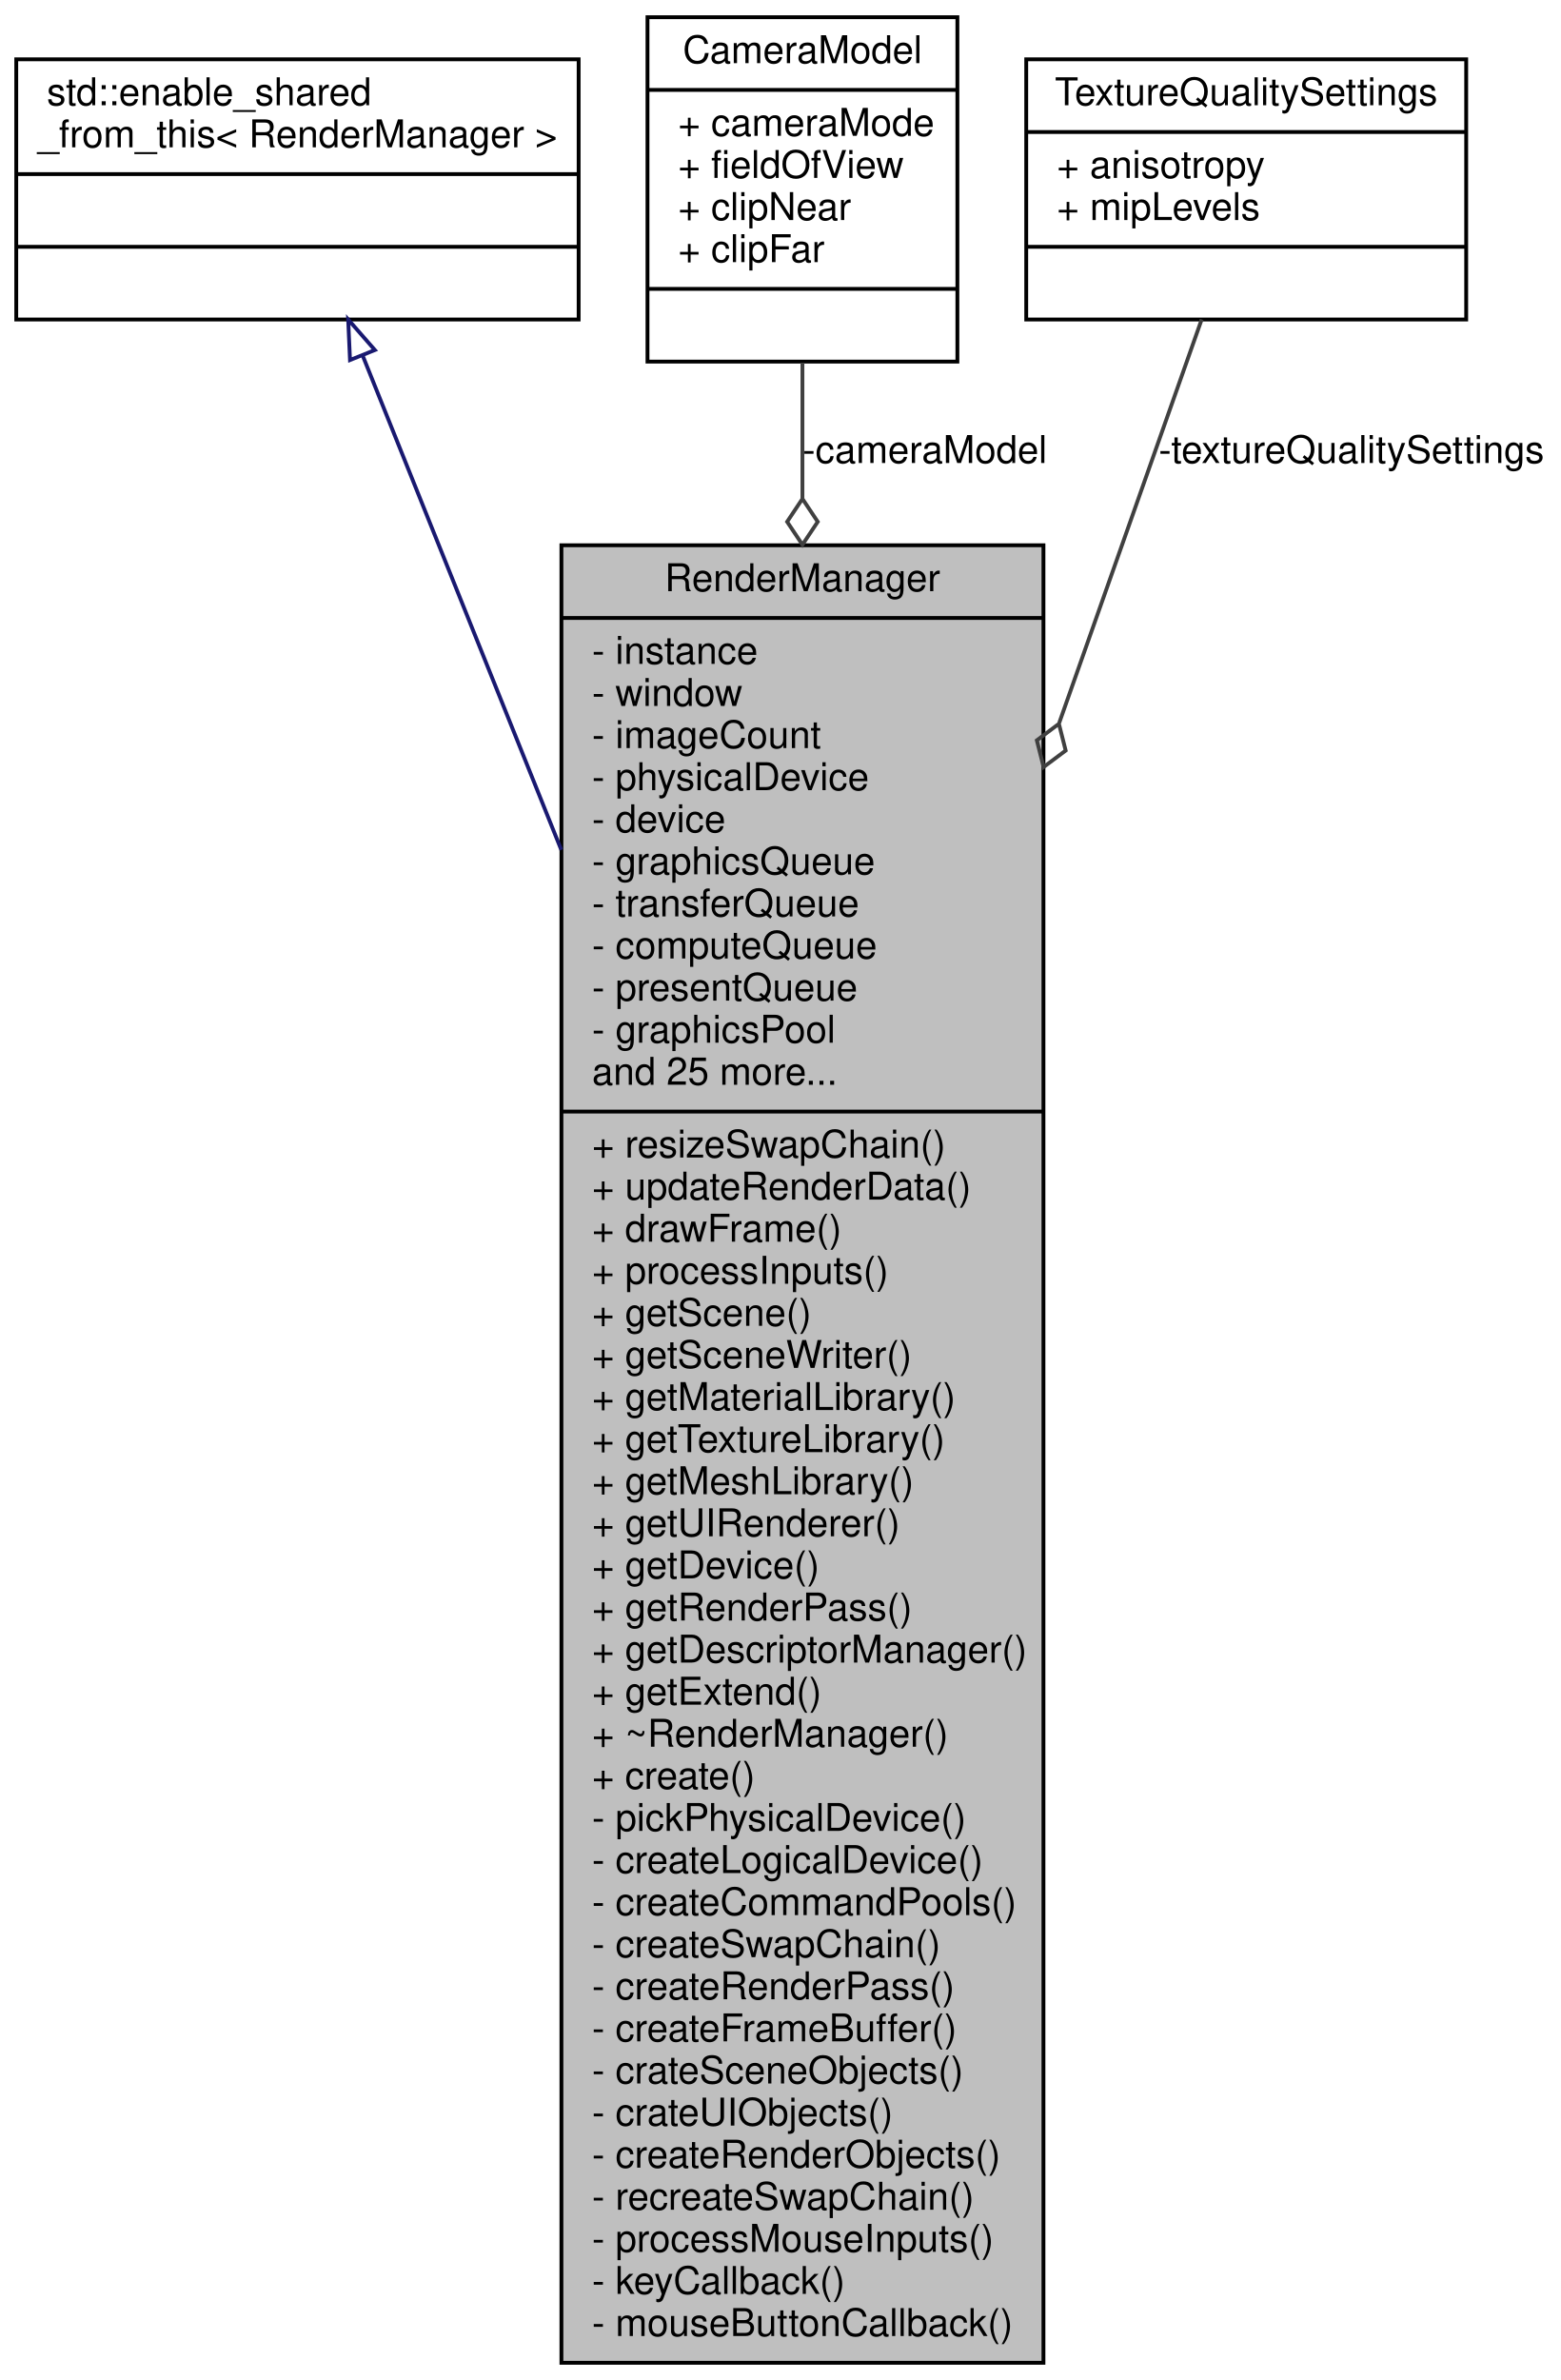
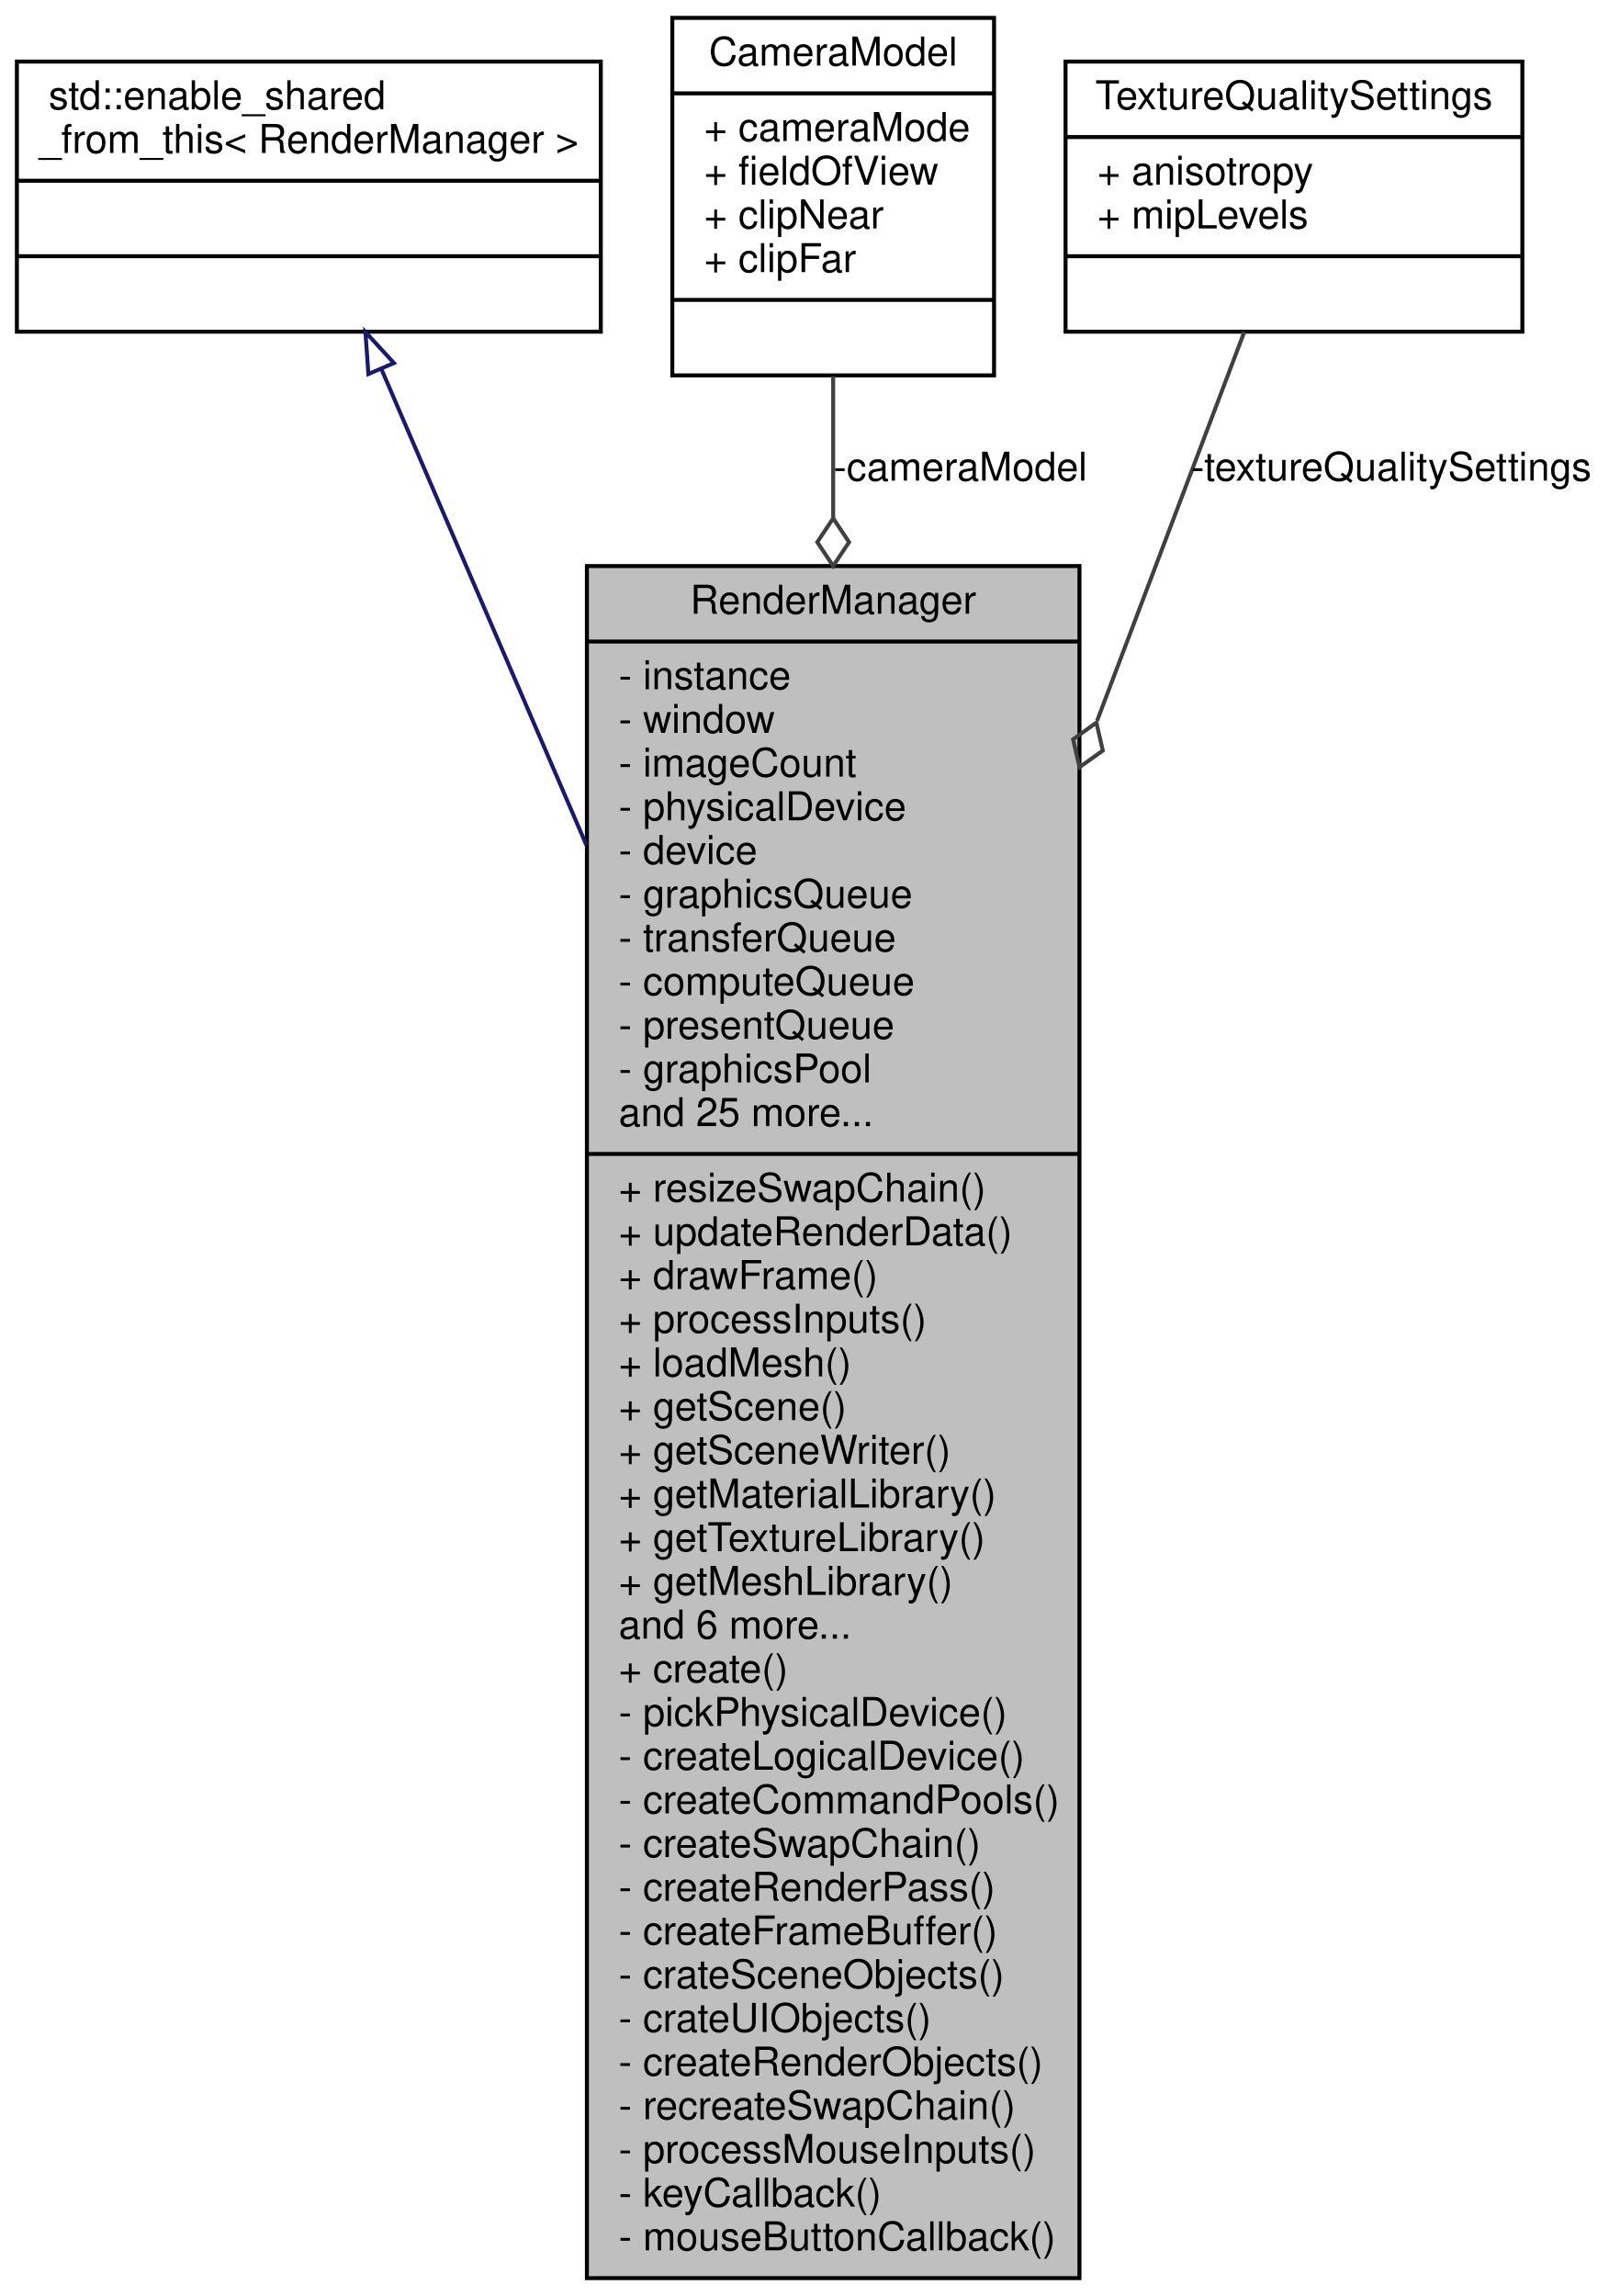
- <svg xmlns="http://www.w3.org/2000/svg" xmlns:xlink="http://www.w3.org/1999/xlink" width="408pt" height="622pt" viewBox="0.00 0.00 407.50 622.00">
-   <g id="graph0" class="graph" transform="scale(1 1) rotate(0) translate(4 618)">
+ <svg xmlns="http://www.w3.org/2000/svg" xmlns:xlink="http://www.w3.org/1999/xlink" width="405pt" height="578pt" viewBox="0.00 0.00 404.50 578.00">
+   <g id="graph0" class="graph" transform="scale(1 1) rotate(0) translate(4 574)">
    <g id="node1" class="node">
      <g id="a_node1">
        <a xlink:title=" ">
-           <polygon fill="#bfbfbf" stroke="black" points="142.5,-0.5 142.5,-475.5 268.5,-475.5 268.5,-0.5 142.5,-0.5" />
-           <text text-anchor="middle" x="205.5" y="-463.5" font-family="Helvetica,sans-Serif" font-size="10.00">RenderManager</text>
-           <polyline fill="none" stroke="black" points="142.5,-456.5 268.5,-456.5 " />
-           <text text-anchor="start" x="150.5" y="-444.5" font-family="Helvetica,sans-Serif" font-size="10.00">- instance</text>
-           <text text-anchor="start" x="150.5" y="-433.5" font-family="Helvetica,sans-Serif" font-size="10.00">- window</text>
-           <text text-anchor="start" x="150.5" y="-422.5" font-family="Helvetica,sans-Serif" font-size="10.00">- imageCount</text>
-           <text text-anchor="start" x="150.5" y="-411.5" font-family="Helvetica,sans-Serif" font-size="10.00">- physicalDevice</text>
-           <text text-anchor="start" x="150.5" y="-400.5" font-family="Helvetica,sans-Serif" font-size="10.00">- device</text>
-           <text text-anchor="start" x="150.5" y="-389.5" font-family="Helvetica,sans-Serif" font-size="10.00">- graphicsQueue</text>
-           <text text-anchor="start" x="150.5" y="-378.5" font-family="Helvetica,sans-Serif" font-size="10.00">- transferQueue</text>
-           <text text-anchor="start" x="150.5" y="-367.5" font-family="Helvetica,sans-Serif" font-size="10.00">- computeQueue</text>
-           <text text-anchor="start" x="150.5" y="-356.5" font-family="Helvetica,sans-Serif" font-size="10.00">- presentQueue</text>
-           <text text-anchor="start" x="150.5" y="-345.5" font-family="Helvetica,sans-Serif" font-size="10.00">- graphicsPool</text>
-           <text text-anchor="start" x="150.5" y="-334.5" font-family="Helvetica,sans-Serif" font-size="10.00">and 25 more...</text>
-           <polyline fill="none" stroke="black" points="142.5,-327.5 268.5,-327.5 " />
-           <text text-anchor="start" x="150.5" y="-315.5" font-family="Helvetica,sans-Serif" font-size="10.00">+ resizeSwapChain()</text>
-           <text text-anchor="start" x="150.5" y="-304.5" font-family="Helvetica,sans-Serif" font-size="10.00">+ updateRenderData()</text>
-           <text text-anchor="start" x="150.5" y="-293.5" font-family="Helvetica,sans-Serif" font-size="10.00">+ drawFrame()</text>
-           <text text-anchor="start" x="150.5" y="-282.5" font-family="Helvetica,sans-Serif" font-size="10.00">+ processInputs()</text>
-           <text text-anchor="start" x="150.5" y="-271.5" font-family="Helvetica,sans-Serif" font-size="10.00">+ getScene()</text>
-           <text text-anchor="start" x="150.5" y="-260.5" font-family="Helvetica,sans-Serif" font-size="10.00">+ getSceneWriter()</text>
-           <text text-anchor="start" x="150.5" y="-249.5" font-family="Helvetica,sans-Serif" font-size="10.00">+ getMaterialLibrary()</text>
-           <text text-anchor="start" x="150.5" y="-238.5" font-family="Helvetica,sans-Serif" font-size="10.00">+ getTextureLibrary()</text>
-           <text text-anchor="start" x="150.5" y="-227.5" font-family="Helvetica,sans-Serif" font-size="10.00">+ getMeshLibrary()</text>
-           <text text-anchor="start" x="150.5" y="-216.5" font-family="Helvetica,sans-Serif" font-size="10.00">+ getUIRenderer()</text>
-           <text text-anchor="start" x="150.5" y="-205.5" font-family="Helvetica,sans-Serif" font-size="10.00">+ getDevice()</text>
-           <text text-anchor="start" x="150.5" y="-194.5" font-family="Helvetica,sans-Serif" font-size="10.00">+ getRenderPass()</text>
-           <text text-anchor="start" x="150.5" y="-183.5" font-family="Helvetica,sans-Serif" font-size="10.00">+ getDescriptorManager()</text>
-           <text text-anchor="start" x="150.5" y="-172.5" font-family="Helvetica,sans-Serif" font-size="10.00">+ getExtend()</text>
-           <text text-anchor="start" x="150.5" y="-161.5" font-family="Helvetica,sans-Serif" font-size="10.00">+ ~RenderManager()</text>
-           <text text-anchor="start" x="150.5" y="-150.5" font-family="Helvetica,sans-Serif" font-size="10.00">+ create()</text>
-           <text text-anchor="start" x="150.5" y="-139.5" font-family="Helvetica,sans-Serif" font-size="10.00">- pickPhysicalDevice()</text>
-           <text text-anchor="start" x="150.5" y="-128.5" font-family="Helvetica,sans-Serif" font-size="10.00">- createLogicalDevice()</text>
-           <text text-anchor="start" x="150.5" y="-117.5" font-family="Helvetica,sans-Serif" font-size="10.00">- createCommandPools()</text>
-           <text text-anchor="start" x="150.5" y="-106.5" font-family="Helvetica,sans-Serif" font-size="10.00">- createSwapChain()</text>
-           <text text-anchor="start" x="150.5" y="-95.5" font-family="Helvetica,sans-Serif" font-size="10.00">- createRenderPass()</text>
-           <text text-anchor="start" x="150.5" y="-84.5" font-family="Helvetica,sans-Serif" font-size="10.00">- createFrameBuffer()</text>
-           <text text-anchor="start" x="150.5" y="-73.5" font-family="Helvetica,sans-Serif" font-size="10.00">- crateSceneObjects()</text>
-           <text text-anchor="start" x="150.5" y="-62.5" font-family="Helvetica,sans-Serif" font-size="10.00">- crateUIObjects()</text>
-           <text text-anchor="start" x="150.5" y="-51.5" font-family="Helvetica,sans-Serif" font-size="10.00">- createRenderObjects()</text>
-           <text text-anchor="start" x="150.5" y="-40.5" font-family="Helvetica,sans-Serif" font-size="10.00">- recreateSwapChain()</text>
-           <text text-anchor="start" x="150.5" y="-29.5" font-family="Helvetica,sans-Serif" font-size="10.00">- processMouseInputs()</text>
-           <text text-anchor="start" x="150.5" y="-18.5" font-family="Helvetica,sans-Serif" font-size="10.00">- keyCallback()</text>
-           <text text-anchor="start" x="150.5" y="-7.5" font-family="Helvetica,sans-Serif" font-size="10.00">- mouseButtonCallback()</text>
+           <polygon fill="#bfbfbf" stroke="black" points="143.5,-0.5 143.5,-431.5 267.5,-431.5 267.5,-0.5 143.5,-0.5" />
+           <text text-anchor="middle" x="205.5" y="-419.5" font-family="Helvetica,sans-Serif" font-size="10.00">RenderManager</text>
+           <polyline fill="none" stroke="black" points="143.5,-412.5 267.5,-412.5 " />
+           <text text-anchor="start" x="151.5" y="-400.5" font-family="Helvetica,sans-Serif" font-size="10.00">- instance</text>
+           <text text-anchor="start" x="151.5" y="-389.5" font-family="Helvetica,sans-Serif" font-size="10.00">- window</text>
+           <text text-anchor="start" x="151.5" y="-378.5" font-family="Helvetica,sans-Serif" font-size="10.00">- imageCount</text>
+           <text text-anchor="start" x="151.5" y="-367.5" font-family="Helvetica,sans-Serif" font-size="10.00">- physicalDevice</text>
+           <text text-anchor="start" x="151.5" y="-356.5" font-family="Helvetica,sans-Serif" font-size="10.00">- device</text>
+           <text text-anchor="start" x="151.5" y="-345.5" font-family="Helvetica,sans-Serif" font-size="10.00">- graphicsQueue</text>
+           <text text-anchor="start" x="151.5" y="-334.5" font-family="Helvetica,sans-Serif" font-size="10.00">- transferQueue</text>
+           <text text-anchor="start" x="151.5" y="-323.5" font-family="Helvetica,sans-Serif" font-size="10.00">- computeQueue</text>
+           <text text-anchor="start" x="151.5" y="-312.5" font-family="Helvetica,sans-Serif" font-size="10.00">- presentQueue</text>
+           <text text-anchor="start" x="151.5" y="-301.5" font-family="Helvetica,sans-Serif" font-size="10.00">- graphicsPool</text>
+           <text text-anchor="start" x="151.5" y="-290.5" font-family="Helvetica,sans-Serif" font-size="10.00">and 25 more...</text>
+           <polyline fill="none" stroke="black" points="143.5,-283.5 267.5,-283.5 " />
+           <text text-anchor="start" x="151.5" y="-271.5" font-family="Helvetica,sans-Serif" font-size="10.00">+ resizeSwapChain()</text>
+           <text text-anchor="start" x="151.5" y="-260.5" font-family="Helvetica,sans-Serif" font-size="10.00">+ updateRenderData()</text>
+           <text text-anchor="start" x="151.5" y="-249.5" font-family="Helvetica,sans-Serif" font-size="10.00">+ drawFrame()</text>
+           <text text-anchor="start" x="151.5" y="-238.5" font-family="Helvetica,sans-Serif" font-size="10.00">+ processInputs()</text>
+           <text text-anchor="start" x="151.5" y="-227.5" font-family="Helvetica,sans-Serif" font-size="10.00">+ loadMesh()</text>
+           <text text-anchor="start" x="151.5" y="-216.5" font-family="Helvetica,sans-Serif" font-size="10.00">+ getScene()</text>
+           <text text-anchor="start" x="151.5" y="-205.5" font-family="Helvetica,sans-Serif" font-size="10.00">+ getSceneWriter()</text>
+           <text text-anchor="start" x="151.5" y="-194.5" font-family="Helvetica,sans-Serif" font-size="10.00">+ getMaterialLibrary()</text>
+           <text text-anchor="start" x="151.5" y="-183.5" font-family="Helvetica,sans-Serif" font-size="10.00">+ getTextureLibrary()</text>
+           <text text-anchor="start" x="151.5" y="-172.5" font-family="Helvetica,sans-Serif" font-size="10.00">+ getMeshLibrary()</text>
+           <text text-anchor="start" x="151.5" y="-161.5" font-family="Helvetica,sans-Serif" font-size="10.00">and 6 more...</text>
+           <text text-anchor="start" x="151.5" y="-150.5" font-family="Helvetica,sans-Serif" font-size="10.00">+ create()</text>
+           <text text-anchor="start" x="151.5" y="-139.5" font-family="Helvetica,sans-Serif" font-size="10.00">- pickPhysicalDevice()</text>
+           <text text-anchor="start" x="151.5" y="-128.5" font-family="Helvetica,sans-Serif" font-size="10.00">- createLogicalDevice()</text>
+           <text text-anchor="start" x="151.5" y="-117.5" font-family="Helvetica,sans-Serif" font-size="10.00">- createCommandPools()</text>
+           <text text-anchor="start" x="151.5" y="-106.5" font-family="Helvetica,sans-Serif" font-size="10.00">- createSwapChain()</text>
+           <text text-anchor="start" x="151.5" y="-95.5" font-family="Helvetica,sans-Serif" font-size="10.00">- createRenderPass()</text>
+           <text text-anchor="start" x="151.5" y="-84.5" font-family="Helvetica,sans-Serif" font-size="10.00">- createFrameBuffer()</text>
+           <text text-anchor="start" x="151.5" y="-73.5" font-family="Helvetica,sans-Serif" font-size="10.00">- crateSceneObjects()</text>
+           <text text-anchor="start" x="151.5" y="-62.5" font-family="Helvetica,sans-Serif" font-size="10.00">- crateUIObjects()</text>
+           <text text-anchor="start" x="151.5" y="-51.5" font-family="Helvetica,sans-Serif" font-size="10.00">- createRenderObjects()</text>
+           <text text-anchor="start" x="151.5" y="-40.5" font-family="Helvetica,sans-Serif" font-size="10.00">- recreateSwapChain()</text>
+           <text text-anchor="start" x="151.5" y="-29.5" font-family="Helvetica,sans-Serif" font-size="10.00">- processMouseInputs()</text>
+           <text text-anchor="start" x="151.5" y="-18.5" font-family="Helvetica,sans-Serif" font-size="10.00">- keyCallback()</text>
+           <text text-anchor="start" x="151.5" y="-7.5" font-family="Helvetica,sans-Serif" font-size="10.00">- mouseButtonCallback()</text>
        </a>
      </g>
    </g>
    <g id="node2" class="node">
      <g id="a_node2">
        <a xlink:title=" ">
-           <polygon fill="none" stroke="black" points="0,-534.5 0,-602.5 147,-602.5 147,-534.5 0,-534.5" />
-           <text text-anchor="start" x="8" y="-590.5" font-family="Helvetica,sans-Serif" font-size="10.00">std::enable_shared</text>
-           <text text-anchor="middle" x="73.5" y="-579.5" font-family="Helvetica,sans-Serif" font-size="10.00">_from_this&lt; RenderManager &gt;</text>
-           <polyline fill="none" stroke="black" points="0,-572.5 147,-572.5 " />
-           <text text-anchor="middle" x="73.5" y="-560.5" font-family="Helvetica,sans-Serif" font-size="10.00"> </text>
-           <polyline fill="none" stroke="black" points="0,-553.5 147,-553.5 " />
-           <text text-anchor="middle" x="73.5" y="-541.5" font-family="Helvetica,sans-Serif" font-size="10.00"> </text>
+           <polygon fill="none" stroke="black" points="0,-490.5 0,-558.5 147,-558.5 147,-490.5 0,-490.5" />
+           <text text-anchor="start" x="8" y="-546.5" font-family="Helvetica,sans-Serif" font-size="10.00">std::enable_shared</text>
+           <text text-anchor="middle" x="73.5" y="-535.5" font-family="Helvetica,sans-Serif" font-size="10.00">_from_this&lt; RenderManager &gt;</text>
+           <polyline fill="none" stroke="black" points="0,-528.5 147,-528.5 " />
+           <text text-anchor="middle" x="73.5" y="-516.5" font-family="Helvetica,sans-Serif" font-size="10.00"> </text>
+           <polyline fill="none" stroke="black" points="0,-509.5 147,-509.5 " />
+           <text text-anchor="middle" x="73.5" y="-497.5" font-family="Helvetica,sans-Serif" font-size="10.00"> </text>
        </a>
      </g>
    </g>
    <g id="edge1" class="edge">
-       <path fill="none" stroke="midnightblue" d="M90.53,-525.12C103.88,-491.9 123.33,-443.48 142.46,-395.89" />
-       <polygon fill="none" stroke="midnightblue" points="87.24,-523.91 86.76,-534.5 93.74,-526.52 87.24,-523.91" />
+       <path fill="none" stroke="midnightblue" d="M91.76,-481.11C105.28,-449.72 124.55,-404.97 143.39,-361.21" />
+       <polygon fill="none" stroke="midnightblue" points="88.49,-479.84 87.75,-490.41 94.92,-482.61 88.49,-479.84" />
    </g>
    <g id="node3" class="node">
      <g id="a_node3">
        <a xlink:href="struct_camera_model.html" target="_top" xlink:title=" ">
-           <polygon fill="none" stroke="black" points="165,-523.5 165,-613.5 246,-613.5 246,-523.5 165,-523.5" />
-           <text text-anchor="middle" x="205.5" y="-601.5" font-family="Helvetica,sans-Serif" font-size="10.00">CameraModel</text>
-           <polyline fill="none" stroke="black" points="165,-594.5 246,-594.5 " />
-           <text text-anchor="start" x="173" y="-582.5" font-family="Helvetica,sans-Serif" font-size="10.00">+ cameraMode</text>
-           <text text-anchor="start" x="173" y="-571.5" font-family="Helvetica,sans-Serif" font-size="10.00">+ fieldOfView</text>
-           <text text-anchor="start" x="173" y="-560.5" font-family="Helvetica,sans-Serif" font-size="10.00">+ clipNear</text>
-           <text text-anchor="start" x="173" y="-549.5" font-family="Helvetica,sans-Serif" font-size="10.00">+ clipFar</text>
-           <polyline fill="none" stroke="black" points="165,-542.5 246,-542.5 " />
-           <text text-anchor="middle" x="205.5" y="-530.5" font-family="Helvetica,sans-Serif" font-size="10.00"> </text>
+           <polygon fill="none" stroke="black" points="165,-479.5 165,-569.5 246,-569.5 246,-479.5 165,-479.5" />
+           <text text-anchor="middle" x="205.5" y="-557.5" font-family="Helvetica,sans-Serif" font-size="10.00">CameraModel</text>
+           <polyline fill="none" stroke="black" points="165,-550.5 246,-550.5 " />
+           <text text-anchor="start" x="173" y="-538.5" font-family="Helvetica,sans-Serif" font-size="10.00">+ cameraMode</text>
+           <text text-anchor="start" x="173" y="-527.5" font-family="Helvetica,sans-Serif" font-size="10.00">+ fieldOfView</text>
+           <text text-anchor="start" x="173" y="-516.5" font-family="Helvetica,sans-Serif" font-size="10.00">+ clipNear</text>
+           <text text-anchor="start" x="173" y="-505.5" font-family="Helvetica,sans-Serif" font-size="10.00">+ clipFar</text>
+           <polyline fill="none" stroke="black" points="165,-498.5 246,-498.5 " />
+           <text text-anchor="middle" x="205.5" y="-486.5" font-family="Helvetica,sans-Serif" font-size="10.00"> </text>
        </a>
      </g>
    </g>
    <g id="edge2" class="edge">
-       <path fill="none" stroke="#404040" d="M205.5,-523.2C205.5,-512.67 205.5,-500.7 205.5,-487.77" />
-       <polygon fill="none" stroke="#404040" points="205.5,-487.64 201.5,-481.64 205.5,-475.64 209.5,-481.64 205.5,-487.64" />
-       <text text-anchor="middle" x="237.5" y="-497" font-family="Helvetica,sans-Serif" font-size="10.00"> -cameraModel</text>
+       <path fill="none" stroke="#404040" d="M205.5,-479.26C205.5,-468.66 205.5,-456.62 205.5,-443.66" />
+       <polygon fill="none" stroke="#404040" points="205.5,-443.52 201.5,-437.52 205.5,-431.52 209.5,-437.52 205.5,-443.52" />
+       <text text-anchor="middle" x="237.5" y="-453" font-family="Helvetica,sans-Serif" font-size="10.00"> -cameraModel</text>
    </g>
    <g id="node4" class="node">
      <g id="a_node4">
        <a xlink:href="struct_texture_quality_settings.html" target="_top" xlink:title=" ">
-           <polygon fill="none" stroke="black" points="264,-534.5 264,-602.5 379,-602.5 379,-534.5 264,-534.5" />
-           <text text-anchor="middle" x="321.5" y="-590.5" font-family="Helvetica,sans-Serif" font-size="10.00">TextureQualitySettings</text>
-           <polyline fill="none" stroke="black" points="264,-583.5 379,-583.5 " />
-           <text text-anchor="start" x="272" y="-571.5" font-family="Helvetica,sans-Serif" font-size="10.00">+ anisotropy</text>
-           <text text-anchor="start" x="272" y="-560.5" font-family="Helvetica,sans-Serif" font-size="10.00">+ mipLevels</text>
-           <polyline fill="none" stroke="black" points="264,-553.5 379,-553.5 " />
-           <text text-anchor="middle" x="321.5" y="-541.5" font-family="Helvetica,sans-Serif" font-size="10.00"> </text>
+           <polygon fill="none" stroke="black" points="264,-490.5 264,-558.5 379,-558.5 379,-490.5 264,-490.5" />
+           <text text-anchor="middle" x="321.5" y="-546.5" font-family="Helvetica,sans-Serif" font-size="10.00">TextureQualitySettings</text>
+           <polyline fill="none" stroke="black" points="264,-539.5 379,-539.5 " />
+           <text text-anchor="start" x="272" y="-527.5" font-family="Helvetica,sans-Serif" font-size="10.00">+ anisotropy</text>
+           <text text-anchor="start" x="272" y="-516.5" font-family="Helvetica,sans-Serif" font-size="10.00">+ mipLevels</text>
+           <polyline fill="none" stroke="black" points="264,-509.5 379,-509.5 " />
+           <text text-anchor="middle" x="321.5" y="-497.5" font-family="Helvetica,sans-Serif" font-size="10.00"> </text>
        </a>
      </g>
    </g>
    <g id="edge3" class="edge">
-       <path fill="none" stroke="#404040" d="M309.85,-534.5C300.66,-508.47 287.02,-469.87 272.62,-429.08" />
-       <polygon fill="none" stroke="#404040" points="272.54,-428.84 266.77,-424.52 268.54,-417.53 274.31,-421.85 272.54,-428.84" />
-       <text text-anchor="middle" x="349" y="-497" font-family="Helvetica,sans-Serif" font-size="10.00"> -textureQualitySettings</text>
+       <path fill="none" stroke="#404040" d="M308.98,-490.41C299.66,-465.79 286.14,-430.08 271.94,-392.55" />
+       <polygon fill="none" stroke="#404040" points="271.76,-392.08 265.9,-387.88 267.51,-380.86 273.38,-385.05 271.76,-392.08" />
+       <text text-anchor="middle" x="346" y="-453" font-family="Helvetica,sans-Serif" font-size="10.00"> -textureQualitySettings</text>
    </g>
  </g>
</svg>
